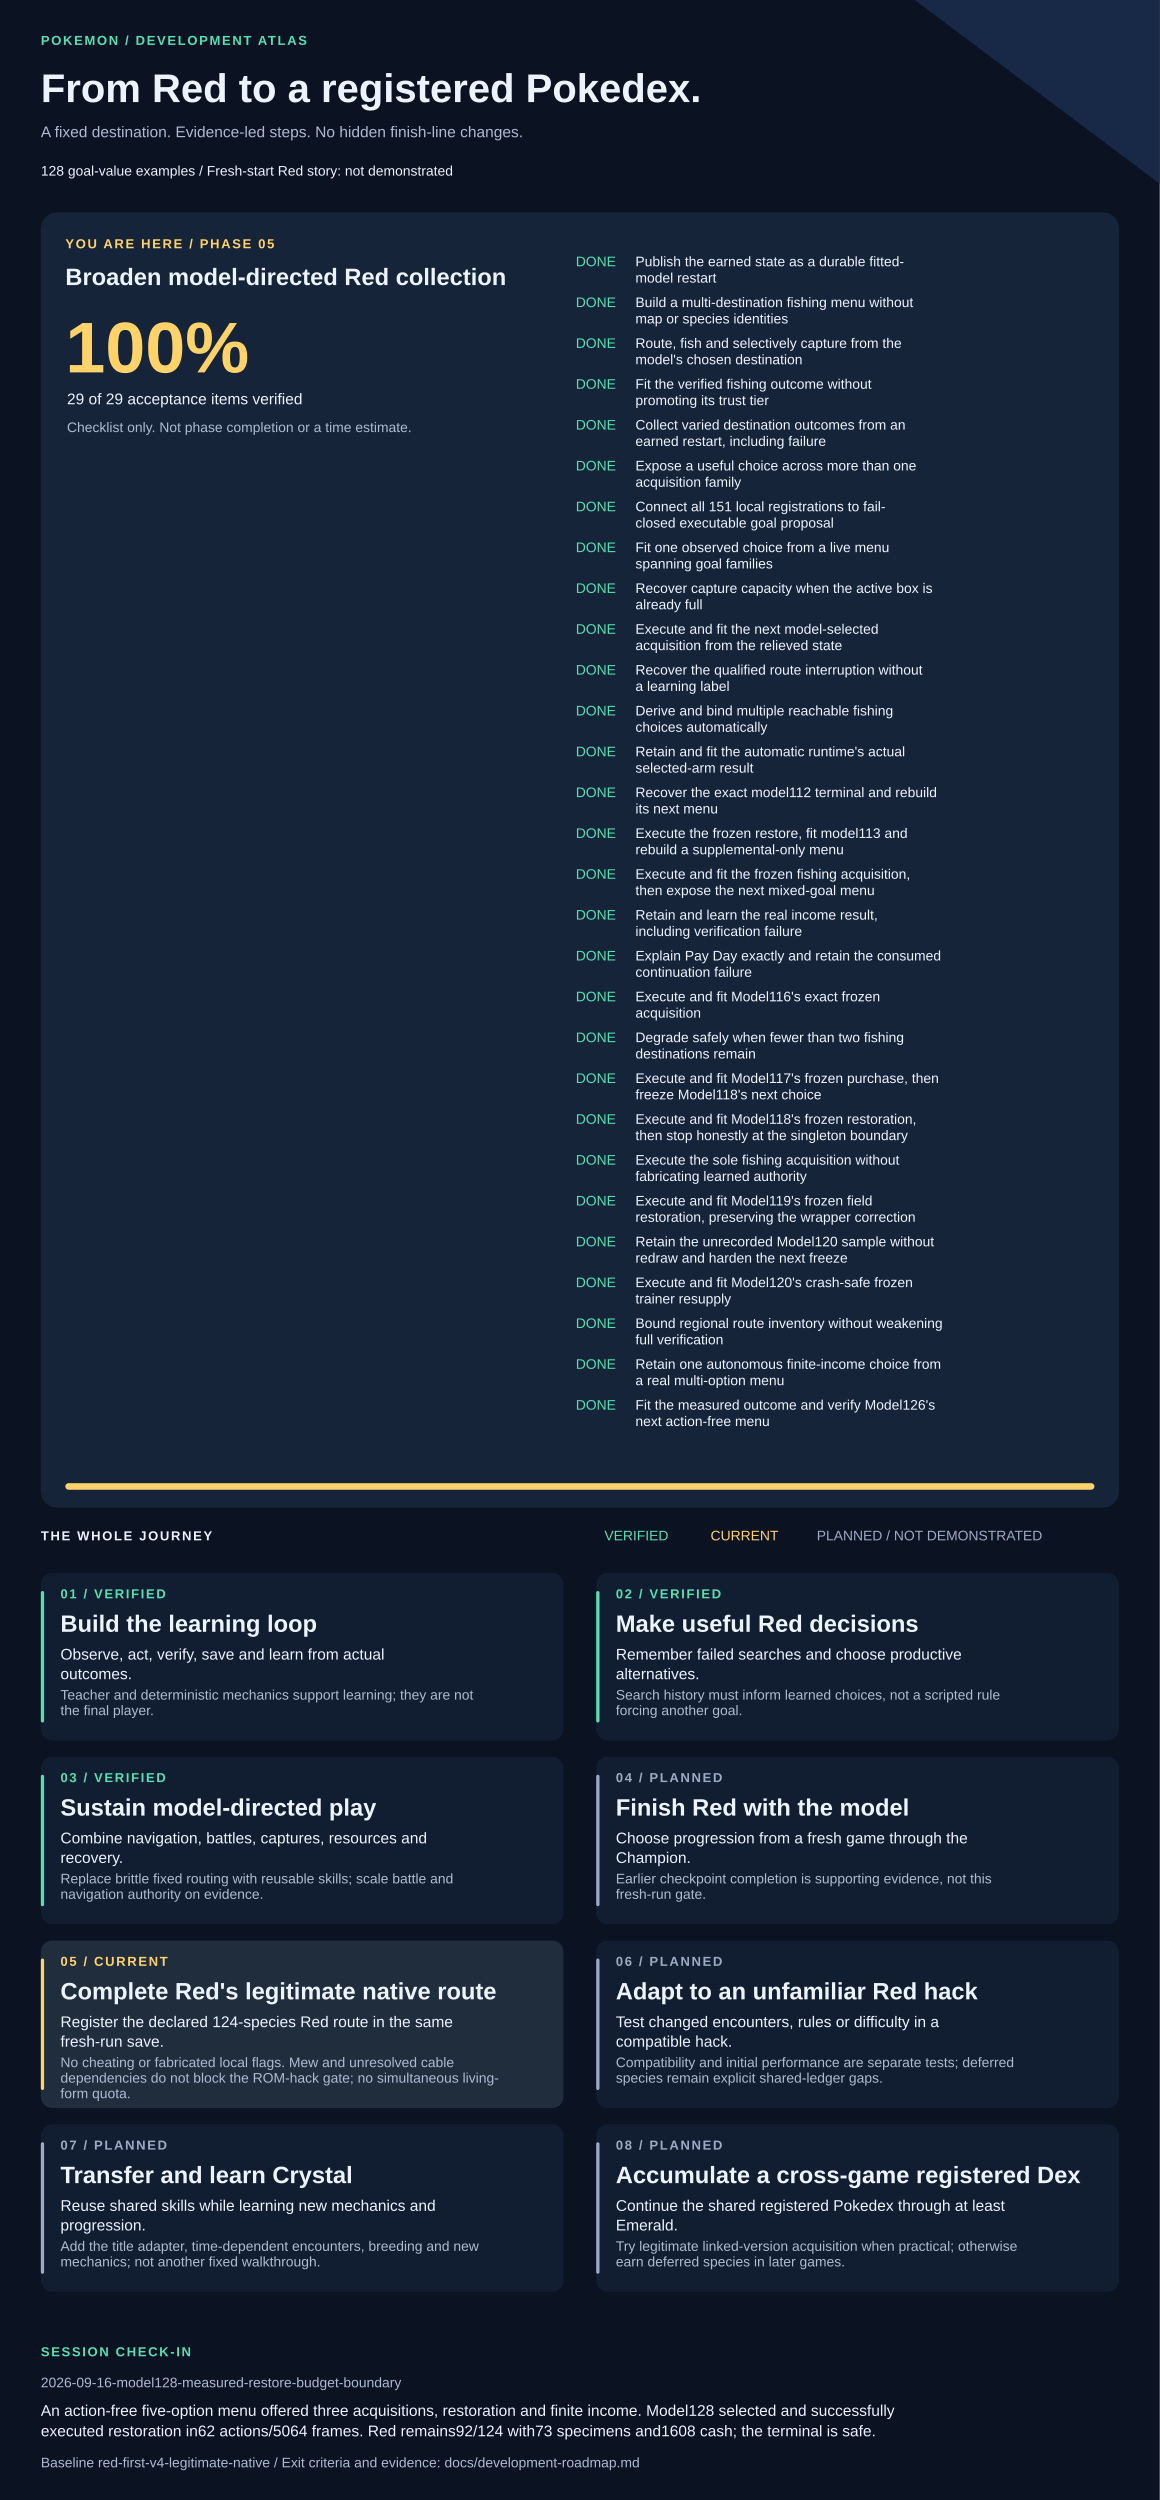
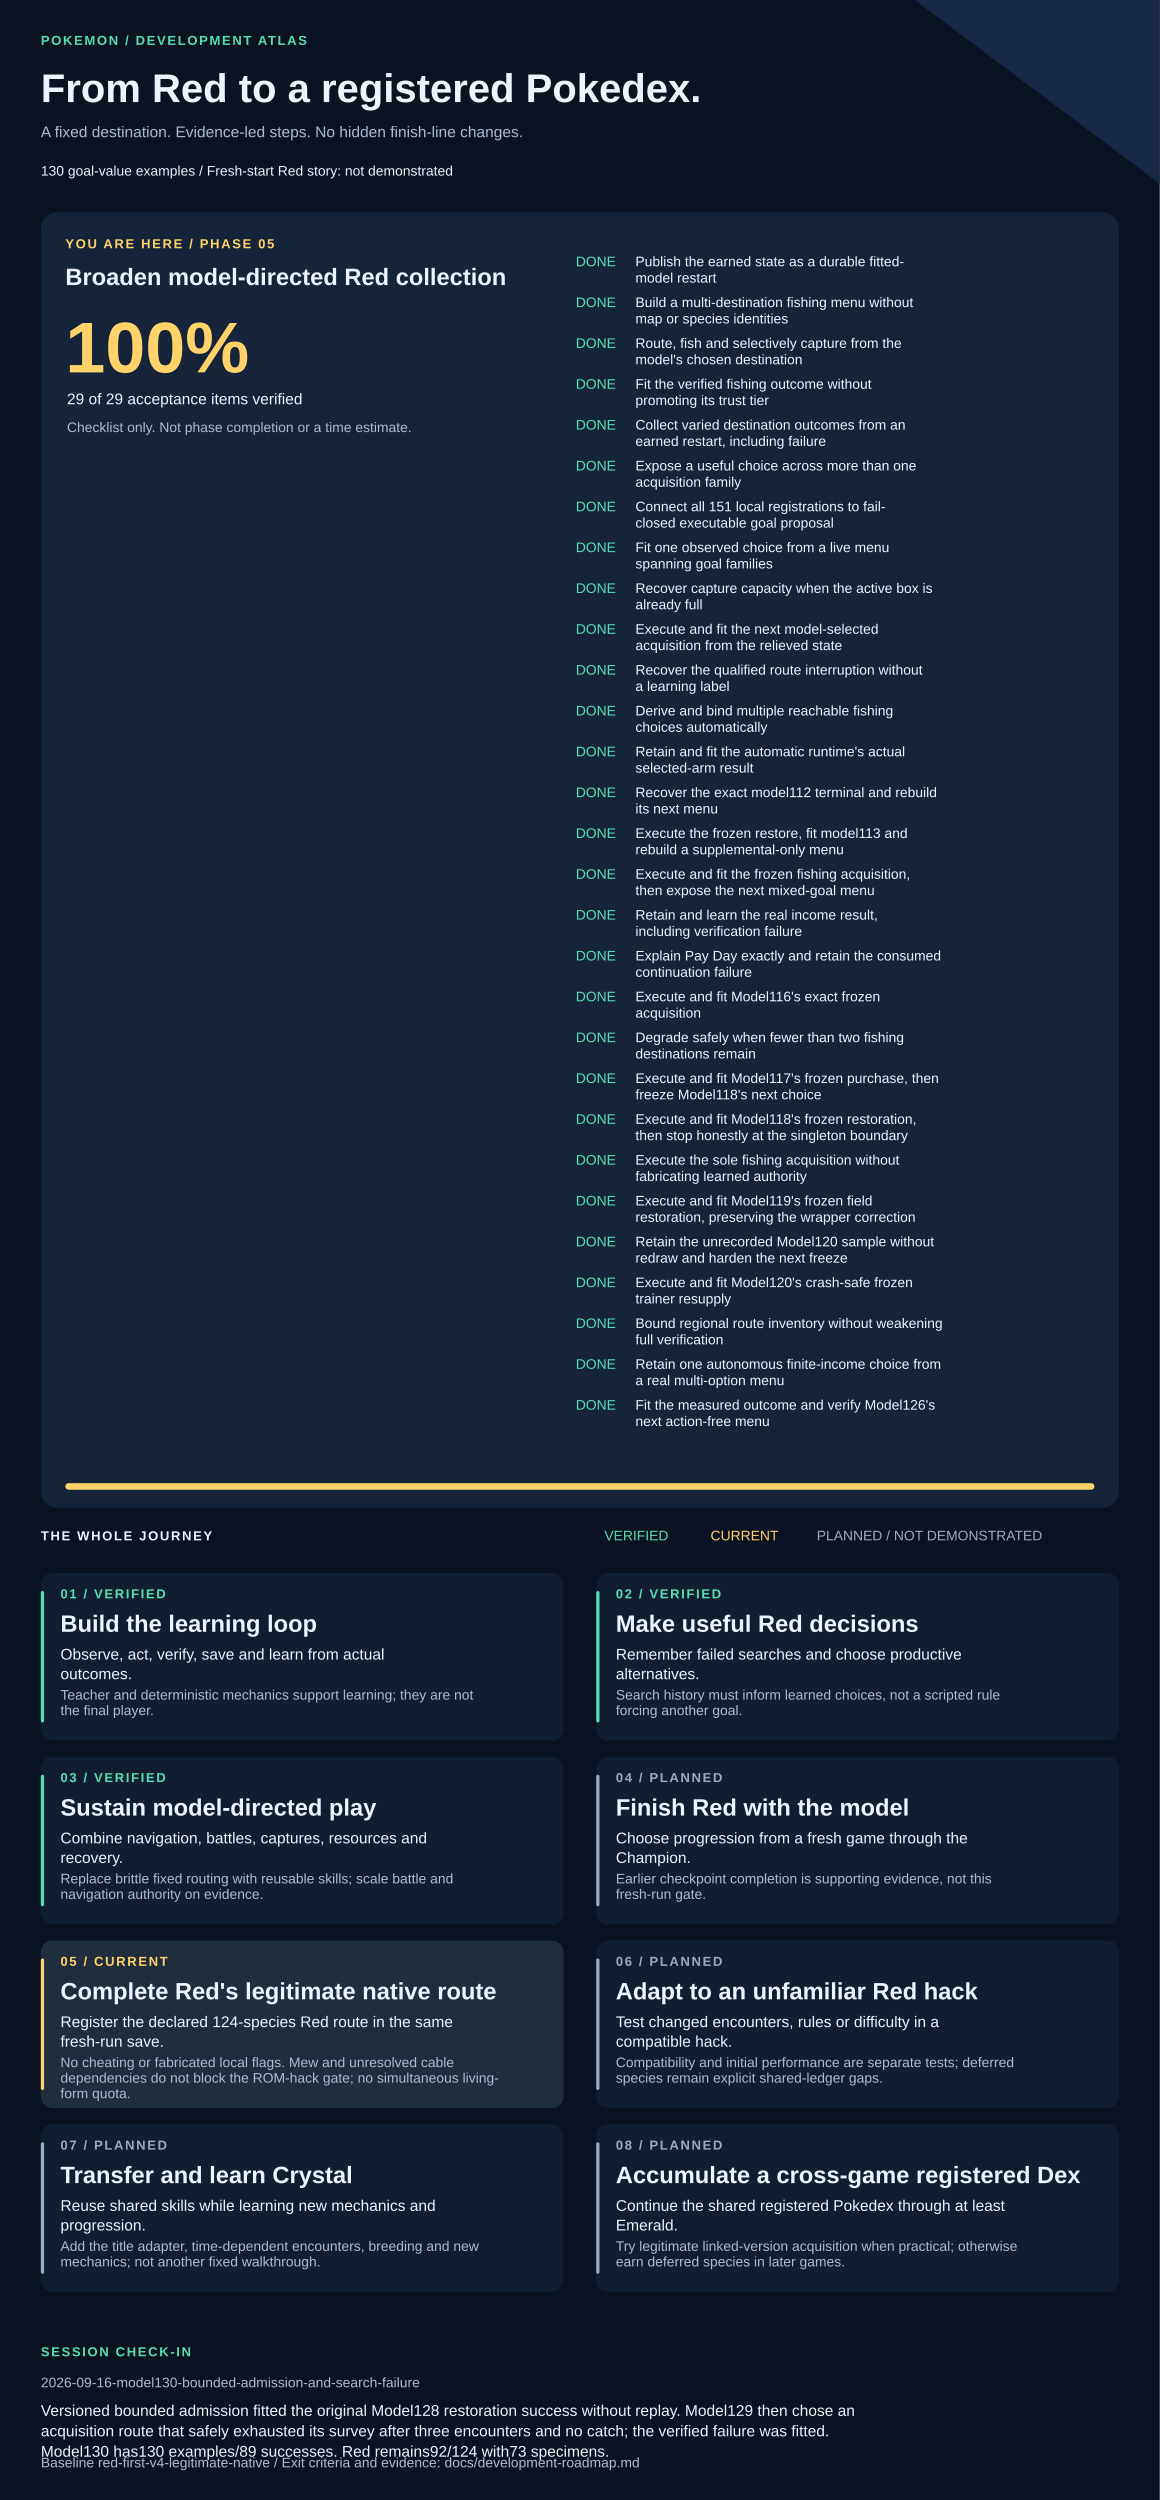
<svg xmlns="http://www.w3.org/2000/svg" width="1420" height="3061" viewBox="0 0 1420 3061" role="img" aria-labelledby="title description">
  <style>text{font-family:Arial,Helvetica,sans-serif;fill:#edf3ff}.muted{fill:#adbad1}.eyebrow{font-size:16px;letter-spacing:2px;font-weight:bold}.heading{font-size:29px;font-weight:bold}.body{font-size:19px}.small{font-size:17px}</style>
  <rect width="1420" height="3061" fill="#0b1221" />
  <path d="M1120 0H1420V225Z" fill="#172947" />
  <text x="50" y="55" class="eyebrow" style="fill:#57dfb1">POKEMON / DEVELOPMENT ATLAS</text>
  <text x="50" y="125" style="font-size:49px;font-weight:bold">From Red to a registered Pokedex.</text>
  <text x="50" y="168" class="body muted">A fixed destination. Evidence-led steps. No hidden finish-line changes.</text>
-   <text x="50" y="215" class="small">128 goal-value examples  /  Fresh-start Red story: not demonstrated</text>
+   <text x="50" y="215" class="small">130 goal-value examples  /  Fresh-start Red story: not demonstrated</text>
  <rect x="50" y="260" width="1320" height="1586" rx="20" fill="#16243a" />
  <text x="80" y="304" class="eyebrow" style="fill:#ffd36a">YOU ARE HERE / PHASE 05</text>
  <text x="80" y="349" class="heading">Broaden model-directed Red collection</text>
  <text x="80" y="456" style="font-size:88px;font-weight:bold;fill:#ffd36a">100%</text>
  <text x="82" y="495" class="body">29 of 29 acceptance items verified</text>
  <text x="82" y="529" class="small muted">Checklist only. Not phase completion or a time estimate.</text>
  <text x="705" y="326" class="small" style="fill:#57dfb1">DONE</text>
  <text x="778" y="326" class="small">Publish the earned state as a durable fitted-</text>
  <text x="778" y="346" class="small">model restart</text>
  <text x="705" y="376" class="small" style="fill:#57dfb1">DONE</text>
  <text x="778" y="376" class="small">Build a multi-destination fishing menu without</text>
  <text x="778" y="396" class="small">map or species identities</text>
  <text x="705" y="426" class="small" style="fill:#57dfb1">DONE</text>
  <text x="778" y="426" class="small">Route, fish and selectively capture from the</text>
  <text x="778" y="446" class="small">model's chosen destination</text>
  <text x="705" y="476" class="small" style="fill:#57dfb1">DONE</text>
  <text x="778" y="476" class="small">Fit the verified fishing outcome without</text>
  <text x="778" y="496" class="small">promoting its trust tier</text>
  <text x="705" y="526" class="small" style="fill:#57dfb1">DONE</text>
  <text x="778" y="526" class="small">Collect varied destination outcomes from an</text>
  <text x="778" y="546" class="small">earned restart, including failure</text>
  <text x="705" y="576" class="small" style="fill:#57dfb1">DONE</text>
  <text x="778" y="576" class="small">Expose a useful choice across more than one</text>
  <text x="778" y="596" class="small">acquisition family</text>
  <text x="705" y="626" class="small" style="fill:#57dfb1">DONE</text>
  <text x="778" y="626" class="small">Connect all 151 local registrations to fail-</text>
  <text x="778" y="646" class="small">closed executable goal proposal</text>
  <text x="705" y="676" class="small" style="fill:#57dfb1">DONE</text>
  <text x="778" y="676" class="small">Fit one observed choice from a live menu</text>
  <text x="778" y="696" class="small">spanning goal families</text>
  <text x="705" y="726" class="small" style="fill:#57dfb1">DONE</text>
  <text x="778" y="726" class="small">Recover capture capacity when the active box is</text>
  <text x="778" y="746" class="small">already full</text>
  <text x="705" y="776" class="small" style="fill:#57dfb1">DONE</text>
  <text x="778" y="776" class="small">Execute and fit the next model-selected</text>
  <text x="778" y="796" class="small">acquisition from the relieved state</text>
  <text x="705" y="826" class="small" style="fill:#57dfb1">DONE</text>
  <text x="778" y="826" class="small">Recover the qualified route interruption without</text>
  <text x="778" y="846" class="small">a learning label</text>
  <text x="705" y="876" class="small" style="fill:#57dfb1">DONE</text>
  <text x="778" y="876" class="small">Derive and bind multiple reachable fishing</text>
  <text x="778" y="896" class="small">choices automatically</text>
  <text x="705" y="926" class="small" style="fill:#57dfb1">DONE</text>
  <text x="778" y="926" class="small">Retain and fit the automatic runtime's actual</text>
  <text x="778" y="946" class="small">selected-arm result</text>
  <text x="705" y="976" class="small" style="fill:#57dfb1">DONE</text>
  <text x="778" y="976" class="small">Recover the exact model112 terminal and rebuild</text>
  <text x="778" y="996" class="small">its next menu</text>
  <text x="705" y="1026" class="small" style="fill:#57dfb1">DONE</text>
  <text x="778" y="1026" class="small">Execute the frozen restore, fit model113 and</text>
  <text x="778" y="1046" class="small">rebuild a supplemental-only menu</text>
  <text x="705" y="1076" class="small" style="fill:#57dfb1">DONE</text>
  <text x="778" y="1076" class="small">Execute and fit the frozen fishing acquisition,</text>
  <text x="778" y="1096" class="small">then expose the next mixed-goal menu</text>
  <text x="705" y="1126" class="small" style="fill:#57dfb1">DONE</text>
  <text x="778" y="1126" class="small">Retain and learn the real income result,</text>
  <text x="778" y="1146" class="small">including verification failure</text>
  <text x="705" y="1176" class="small" style="fill:#57dfb1">DONE</text>
  <text x="778" y="1176" class="small">Explain Pay Day exactly and retain the consumed</text>
  <text x="778" y="1196" class="small">continuation failure</text>
  <text x="705" y="1226" class="small" style="fill:#57dfb1">DONE</text>
  <text x="778" y="1226" class="small">Execute and fit Model116's exact frozen</text>
  <text x="778" y="1246" class="small">acquisition</text>
  <text x="705" y="1276" class="small" style="fill:#57dfb1">DONE</text>
  <text x="778" y="1276" class="small">Degrade safely when fewer than two fishing</text>
  <text x="778" y="1296" class="small">destinations remain</text>
  <text x="705" y="1326" class="small" style="fill:#57dfb1">DONE</text>
  <text x="778" y="1326" class="small">Execute and fit Model117's frozen purchase, then</text>
  <text x="778" y="1346" class="small">freeze Model118's next choice</text>
  <text x="705" y="1376" class="small" style="fill:#57dfb1">DONE</text>
  <text x="778" y="1376" class="small">Execute and fit Model118's frozen restoration,</text>
  <text x="778" y="1396" class="small">then stop honestly at the singleton boundary</text>
  <text x="705" y="1426" class="small" style="fill:#57dfb1">DONE</text>
  <text x="778" y="1426" class="small">Execute the sole fishing acquisition without</text>
  <text x="778" y="1446" class="small">fabricating learned authority</text>
  <text x="705" y="1476" class="small" style="fill:#57dfb1">DONE</text>
  <text x="778" y="1476" class="small">Execute and fit Model119's frozen field</text>
  <text x="778" y="1496" class="small">restoration, preserving the wrapper correction</text>
  <text x="705" y="1526" class="small" style="fill:#57dfb1">DONE</text>
  <text x="778" y="1526" class="small">Retain the unrecorded Model120 sample without</text>
  <text x="778" y="1546" class="small">redraw and harden the next freeze</text>
  <text x="705" y="1576" class="small" style="fill:#57dfb1">DONE</text>
  <text x="778" y="1576" class="small">Execute and fit Model120's crash-safe frozen</text>
  <text x="778" y="1596" class="small">trainer resupply</text>
  <text x="705" y="1626" class="small" style="fill:#57dfb1">DONE</text>
  <text x="778" y="1626" class="small">Bound regional route inventory without weakening</text>
  <text x="778" y="1646" class="small">full verification</text>
  <text x="705" y="1676" class="small" style="fill:#57dfb1">DONE</text>
  <text x="778" y="1676" class="small">Retain one autonomous finite-income choice from</text>
  <text x="778" y="1696" class="small">a real multi-option menu</text>
  <text x="705" y="1726" class="small" style="fill:#57dfb1">DONE</text>
  <text x="778" y="1726" class="small">Fit the measured outcome and verify Model126's</text>
  <text x="778" y="1746" class="small">next action-free menu</text>
  <rect x="80" y="1816" width="1260" height="8" rx="4" fill="#293b55" />
  <rect x="80" y="1816" width="1260" height="8" rx="4" fill="#ffd36a" />
  <text x="50" y="1886" class="eyebrow">THE WHOLE JOURNEY</text>
  <text x="740" y="1886" class="small" style="fill:#57dfb1">VERIFIED</text>
  <text x="870" y="1886" class="small" style="fill:#ffd36a">CURRENT</text>
  <text x="1000" y="1886" class="small" style="fill:#9daac4">PLANNED / NOT DEMONSTRATED</text>
  <rect x="50" y="1926" width="640" height="205" rx="14" fill="#111e31" />
  <rect x="50" y="1948" width="4" height="161" rx="2" fill="#57dfb1" />
  <text x="74" y="1957" class="eyebrow" style="fill:#57dfb1">01 / VERIFIED</text>
  <text x="74" y="1998" class="heading">Build the learning loop</text>
  <text x="74" y="2032" class="body">Observe, act, verify, save and learn from actual</text>
  <text x="74" y="2056" class="body">outcomes.</text>
  <text x="74" y="2081" class="small muted">Teacher and deterministic mechanics support learning; they are not</text>
  <text x="74" y="2100" class="small muted">the final player.</text>
  <rect x="730" y="1926" width="640" height="205" rx="14" fill="#111e31" />
  <rect x="730" y="1948" width="4" height="161" rx="2" fill="#57dfb1" />
  <text x="754" y="1957" class="eyebrow" style="fill:#57dfb1">02 / VERIFIED</text>
  <text x="754" y="1998" class="heading">Make useful Red decisions</text>
  <text x="754" y="2032" class="body">Remember failed searches and choose productive</text>
  <text x="754" y="2056" class="body">alternatives.</text>
  <text x="754" y="2081" class="small muted">Search history must inform learned choices, not a scripted rule</text>
  <text x="754" y="2100" class="small muted">forcing another goal.</text>
  <rect x="50" y="2151" width="640" height="205" rx="14" fill="#111e31" />
  <rect x="50" y="2173" width="4" height="161" rx="2" fill="#57dfb1" />
  <text x="74" y="2182" class="eyebrow" style="fill:#57dfb1">03 / VERIFIED</text>
  <text x="74" y="2223" class="heading">Sustain model-directed play</text>
  <text x="74" y="2257" class="body">Combine navigation, battles, captures, resources and</text>
  <text x="74" y="2281" class="body">recovery.</text>
  <text x="74" y="2306" class="small muted">Replace brittle fixed routing with reusable skills; scale battle and</text>
  <text x="74" y="2325" class="small muted">navigation authority on evidence.</text>
  <rect x="730" y="2151" width="640" height="205" rx="14" fill="#111e31" />
  <rect x="730" y="2173" width="4" height="161" rx="2" fill="#9daac4" />
  <text x="754" y="2182" class="eyebrow" style="fill:#9daac4">04 / PLANNED</text>
  <text x="754" y="2223" class="heading">Finish Red with the model</text>
  <text x="754" y="2257" class="body">Choose progression from a fresh game through the</text>
  <text x="754" y="2281" class="body">Champion.</text>
  <text x="754" y="2306" class="small muted">Earlier checkpoint completion is supporting evidence, not this</text>
  <text x="754" y="2325" class="small muted">fresh-run gate.</text>
  <rect x="50" y="2376" width="640" height="205" rx="14" fill="#202d3d" />
  <rect x="50" y="2398" width="4" height="161" rx="2" fill="#ffd36a" />
  <text x="74" y="2407" class="eyebrow" style="fill:#ffd36a">05 / CURRENT</text>
  <text x="74" y="2448" class="heading">Complete Red's legitimate native route</text>
  <text x="74" y="2482" class="body">Register the declared 124-species Red route in the same</text>
  <text x="74" y="2506" class="body">fresh-run save.</text>
  <text x="74" y="2531" class="small muted">No cheating or fabricated local flags. Mew and unresolved cable</text>
  <text x="74" y="2550" class="small muted">dependencies do not block the ROM-hack gate; no simultaneous living-</text>
  <text x="74" y="2569" class="small muted">form quota.</text>
  <rect x="730" y="2376" width="640" height="205" rx="14" fill="#111e31" />
  <rect x="730" y="2398" width="4" height="161" rx="2" fill="#9daac4" />
  <text x="754" y="2407" class="eyebrow" style="fill:#9daac4">06 / PLANNED</text>
  <text x="754" y="2448" class="heading">Adapt to an unfamiliar Red hack</text>
  <text x="754" y="2482" class="body">Test changed encounters, rules or difficulty in a</text>
  <text x="754" y="2506" class="body">compatible hack.</text>
  <text x="754" y="2531" class="small muted">Compatibility and initial performance are separate tests; deferred</text>
  <text x="754" y="2550" class="small muted">species remain explicit shared-ledger gaps.</text>
  <rect x="50" y="2601" width="640" height="205" rx="14" fill="#111e31" />
  <rect x="50" y="2623" width="4" height="161" rx="2" fill="#9daac4" />
  <text x="74" y="2632" class="eyebrow" style="fill:#9daac4">07 / PLANNED</text>
  <text x="74" y="2673" class="heading">Transfer and learn Crystal</text>
  <text x="74" y="2707" class="body">Reuse shared skills while learning new mechanics and</text>
  <text x="74" y="2731" class="body">progression.</text>
  <text x="74" y="2756" class="small muted">Add the title adapter, time-dependent encounters, breeding and new</text>
  <text x="74" y="2775" class="small muted">mechanics; not another fixed walkthrough.</text>
  <rect x="730" y="2601" width="640" height="205" rx="14" fill="#111e31" />
  <rect x="730" y="2623" width="4" height="161" rx="2" fill="#9daac4" />
  <text x="754" y="2632" class="eyebrow" style="fill:#9daac4">08 / PLANNED</text>
  <text x="754" y="2673" class="heading">Accumulate a cross-game registered Dex</text>
  <text x="754" y="2707" class="body">Continue the shared registered Pokedex through at least</text>
  <text x="754" y="2731" class="body">Emerald.</text>
  <text x="754" y="2756" class="small muted">Try legitimate linked-version acquisition when practical; otherwise</text>
  <text x="754" y="2775" class="small muted">earn deferred species in later games.</text>
  <text x="50" y="2885" class="eyebrow" style="fill:#57dfb1">SESSION CHECK-IN</text>
-   <text x="50" y="2923" class="small muted">2026-09-16-model128-measured-restore-budget-boundary</text>
-   <text x="50" y="2958" class="body">An action-free five-option menu offered three acquisitions, restoration and finite income. Model128 selected and successfully</text>
-   <text x="50" y="2983" class="body">executed restoration in62 actions/5064 frames. Red remains92/124 with73 specimens and1608 cash; the terminal is safe.</text>
+   <text x="50" y="2923" class="small muted">2026-09-16-model130-bounded-admission-and-search-failure</text>
+   <text x="50" y="2958" class="body">Versioned bounded admission fitted the original Model128 restoration success without replay. Model129 then chose an</text>
+   <text x="50" y="2983" class="body">acquisition route that safely exhausted its survey after three encounters and no catch; the verified failure was fitted.</text>
+   <text x="50" y="3008" class="body">Model130 has130 examples/89 successes. Red remains92/124 with73 specimens.</text>
  <text x="50" y="3021" class="small muted">Baseline red-first-v4-legitimate-native / Exit criteria and evidence: docs/development-roadmap.md</text>
</svg>
